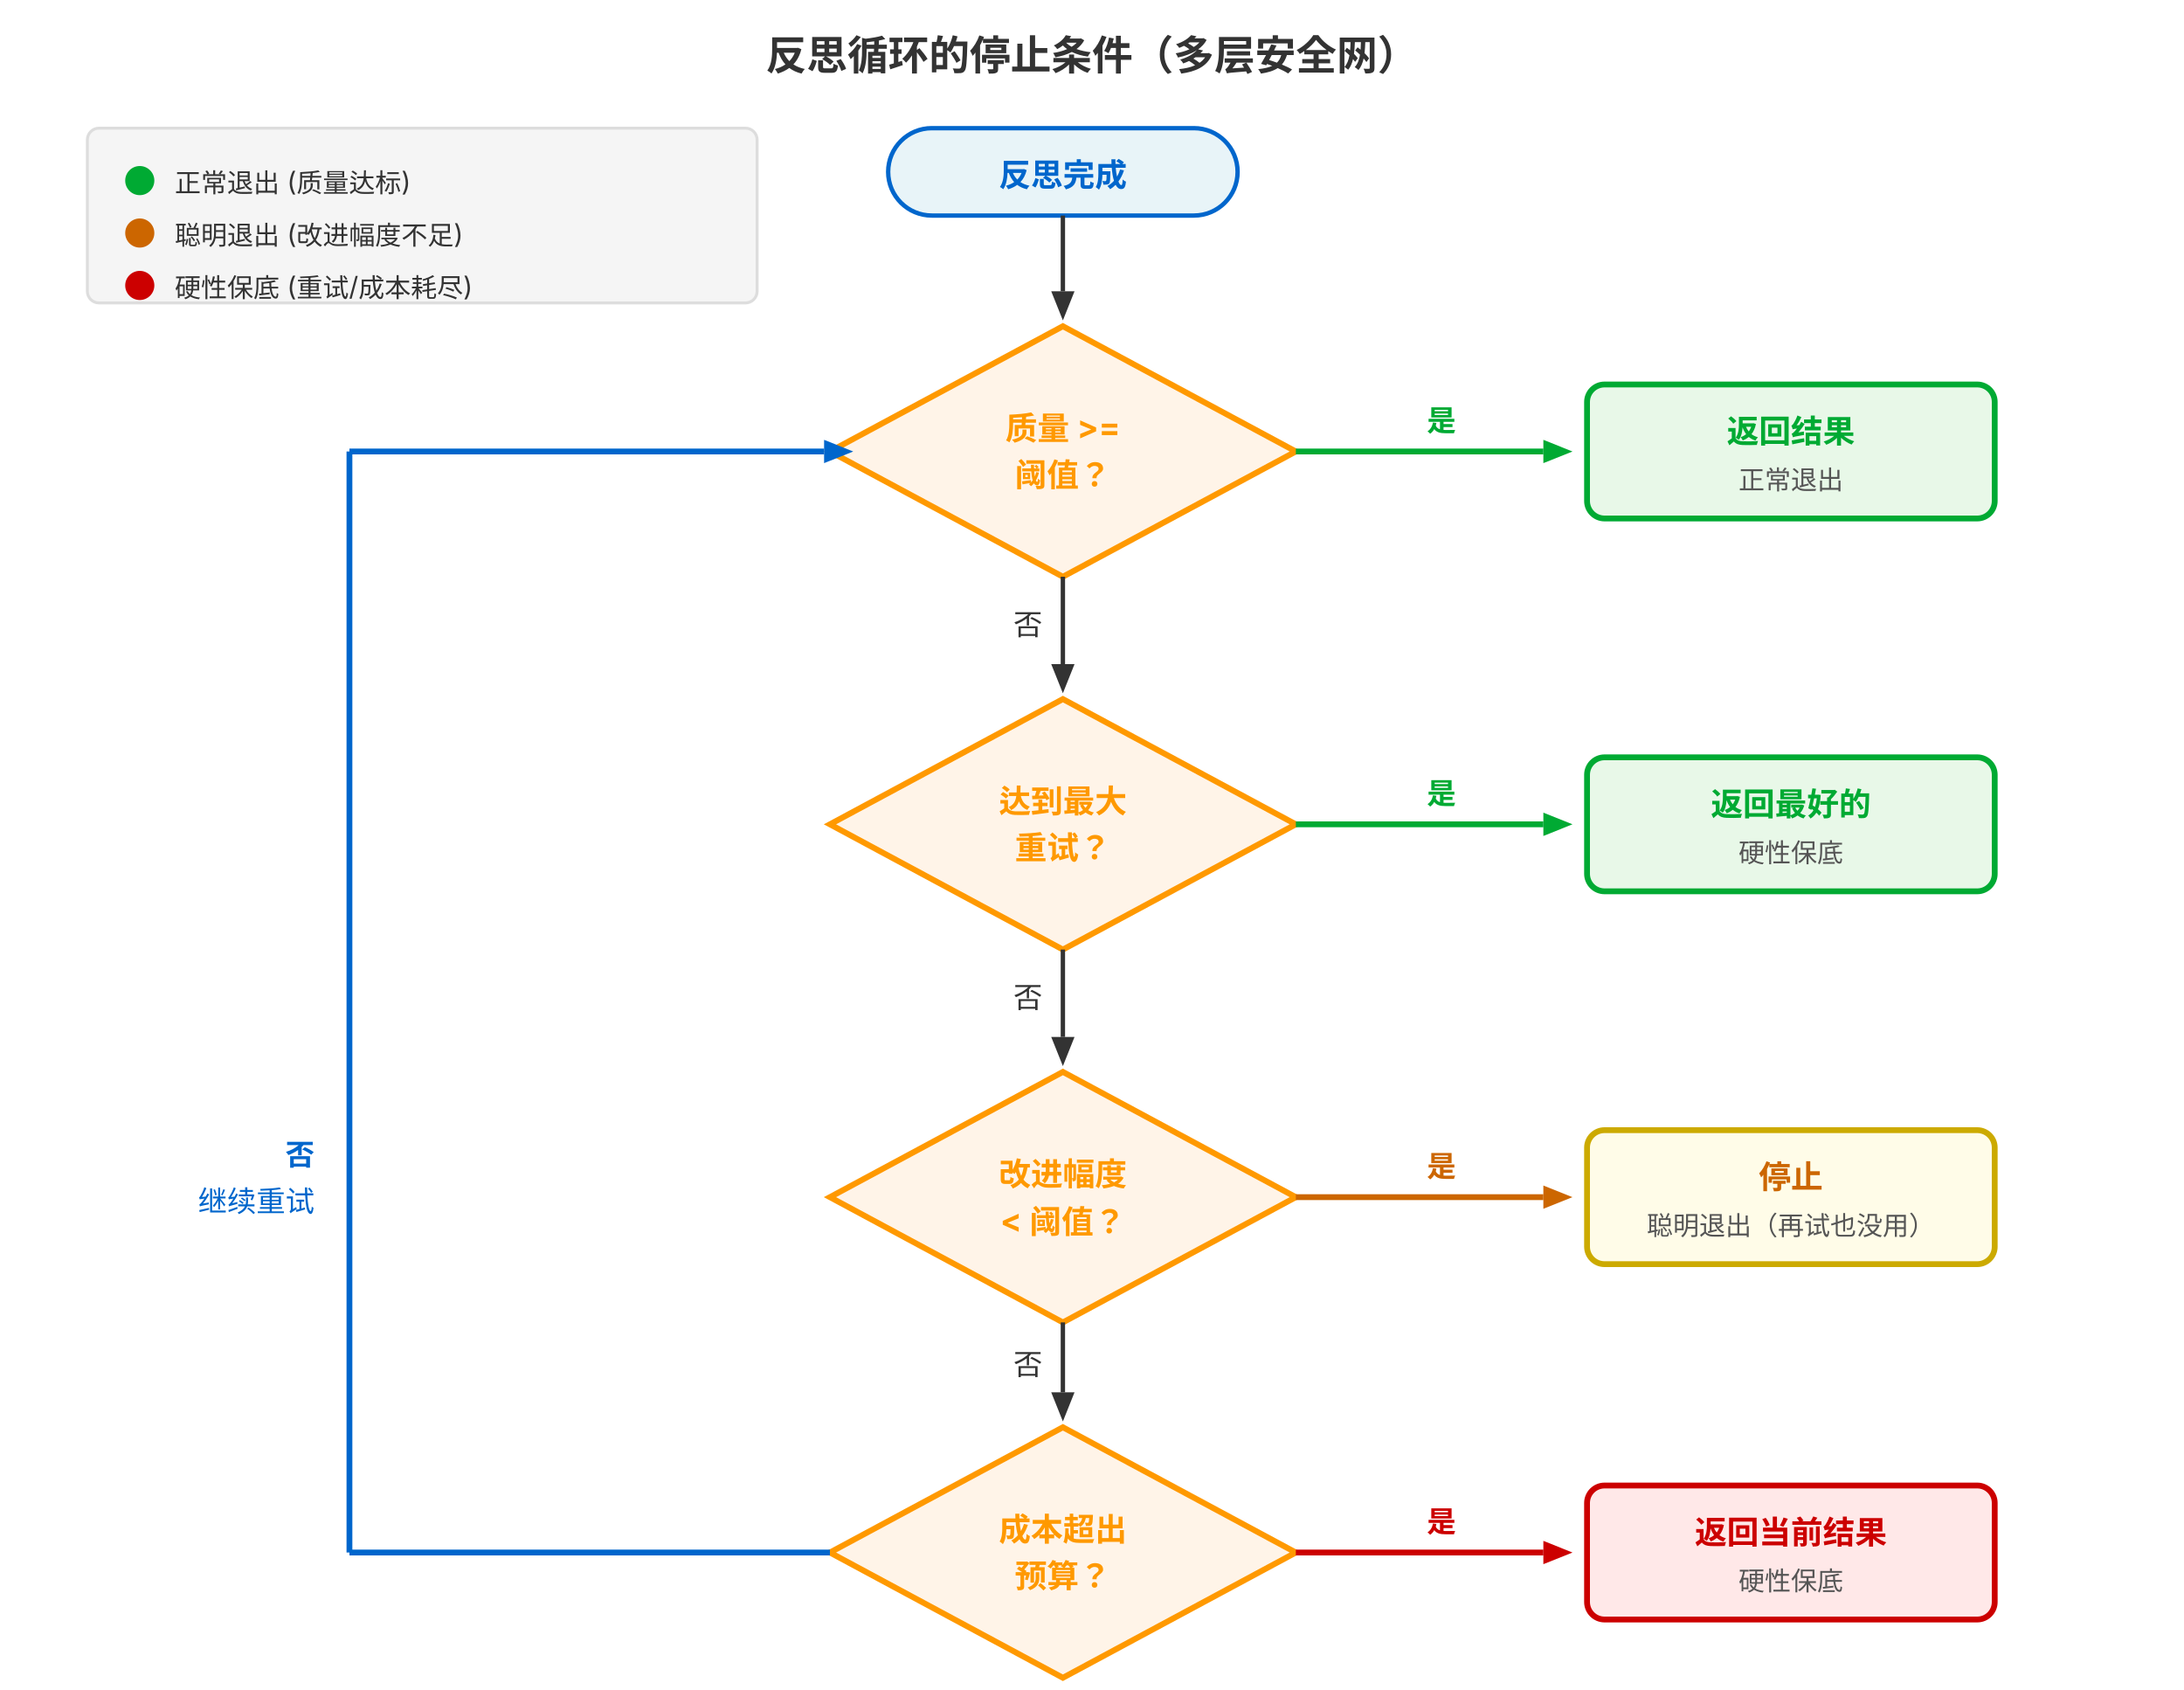
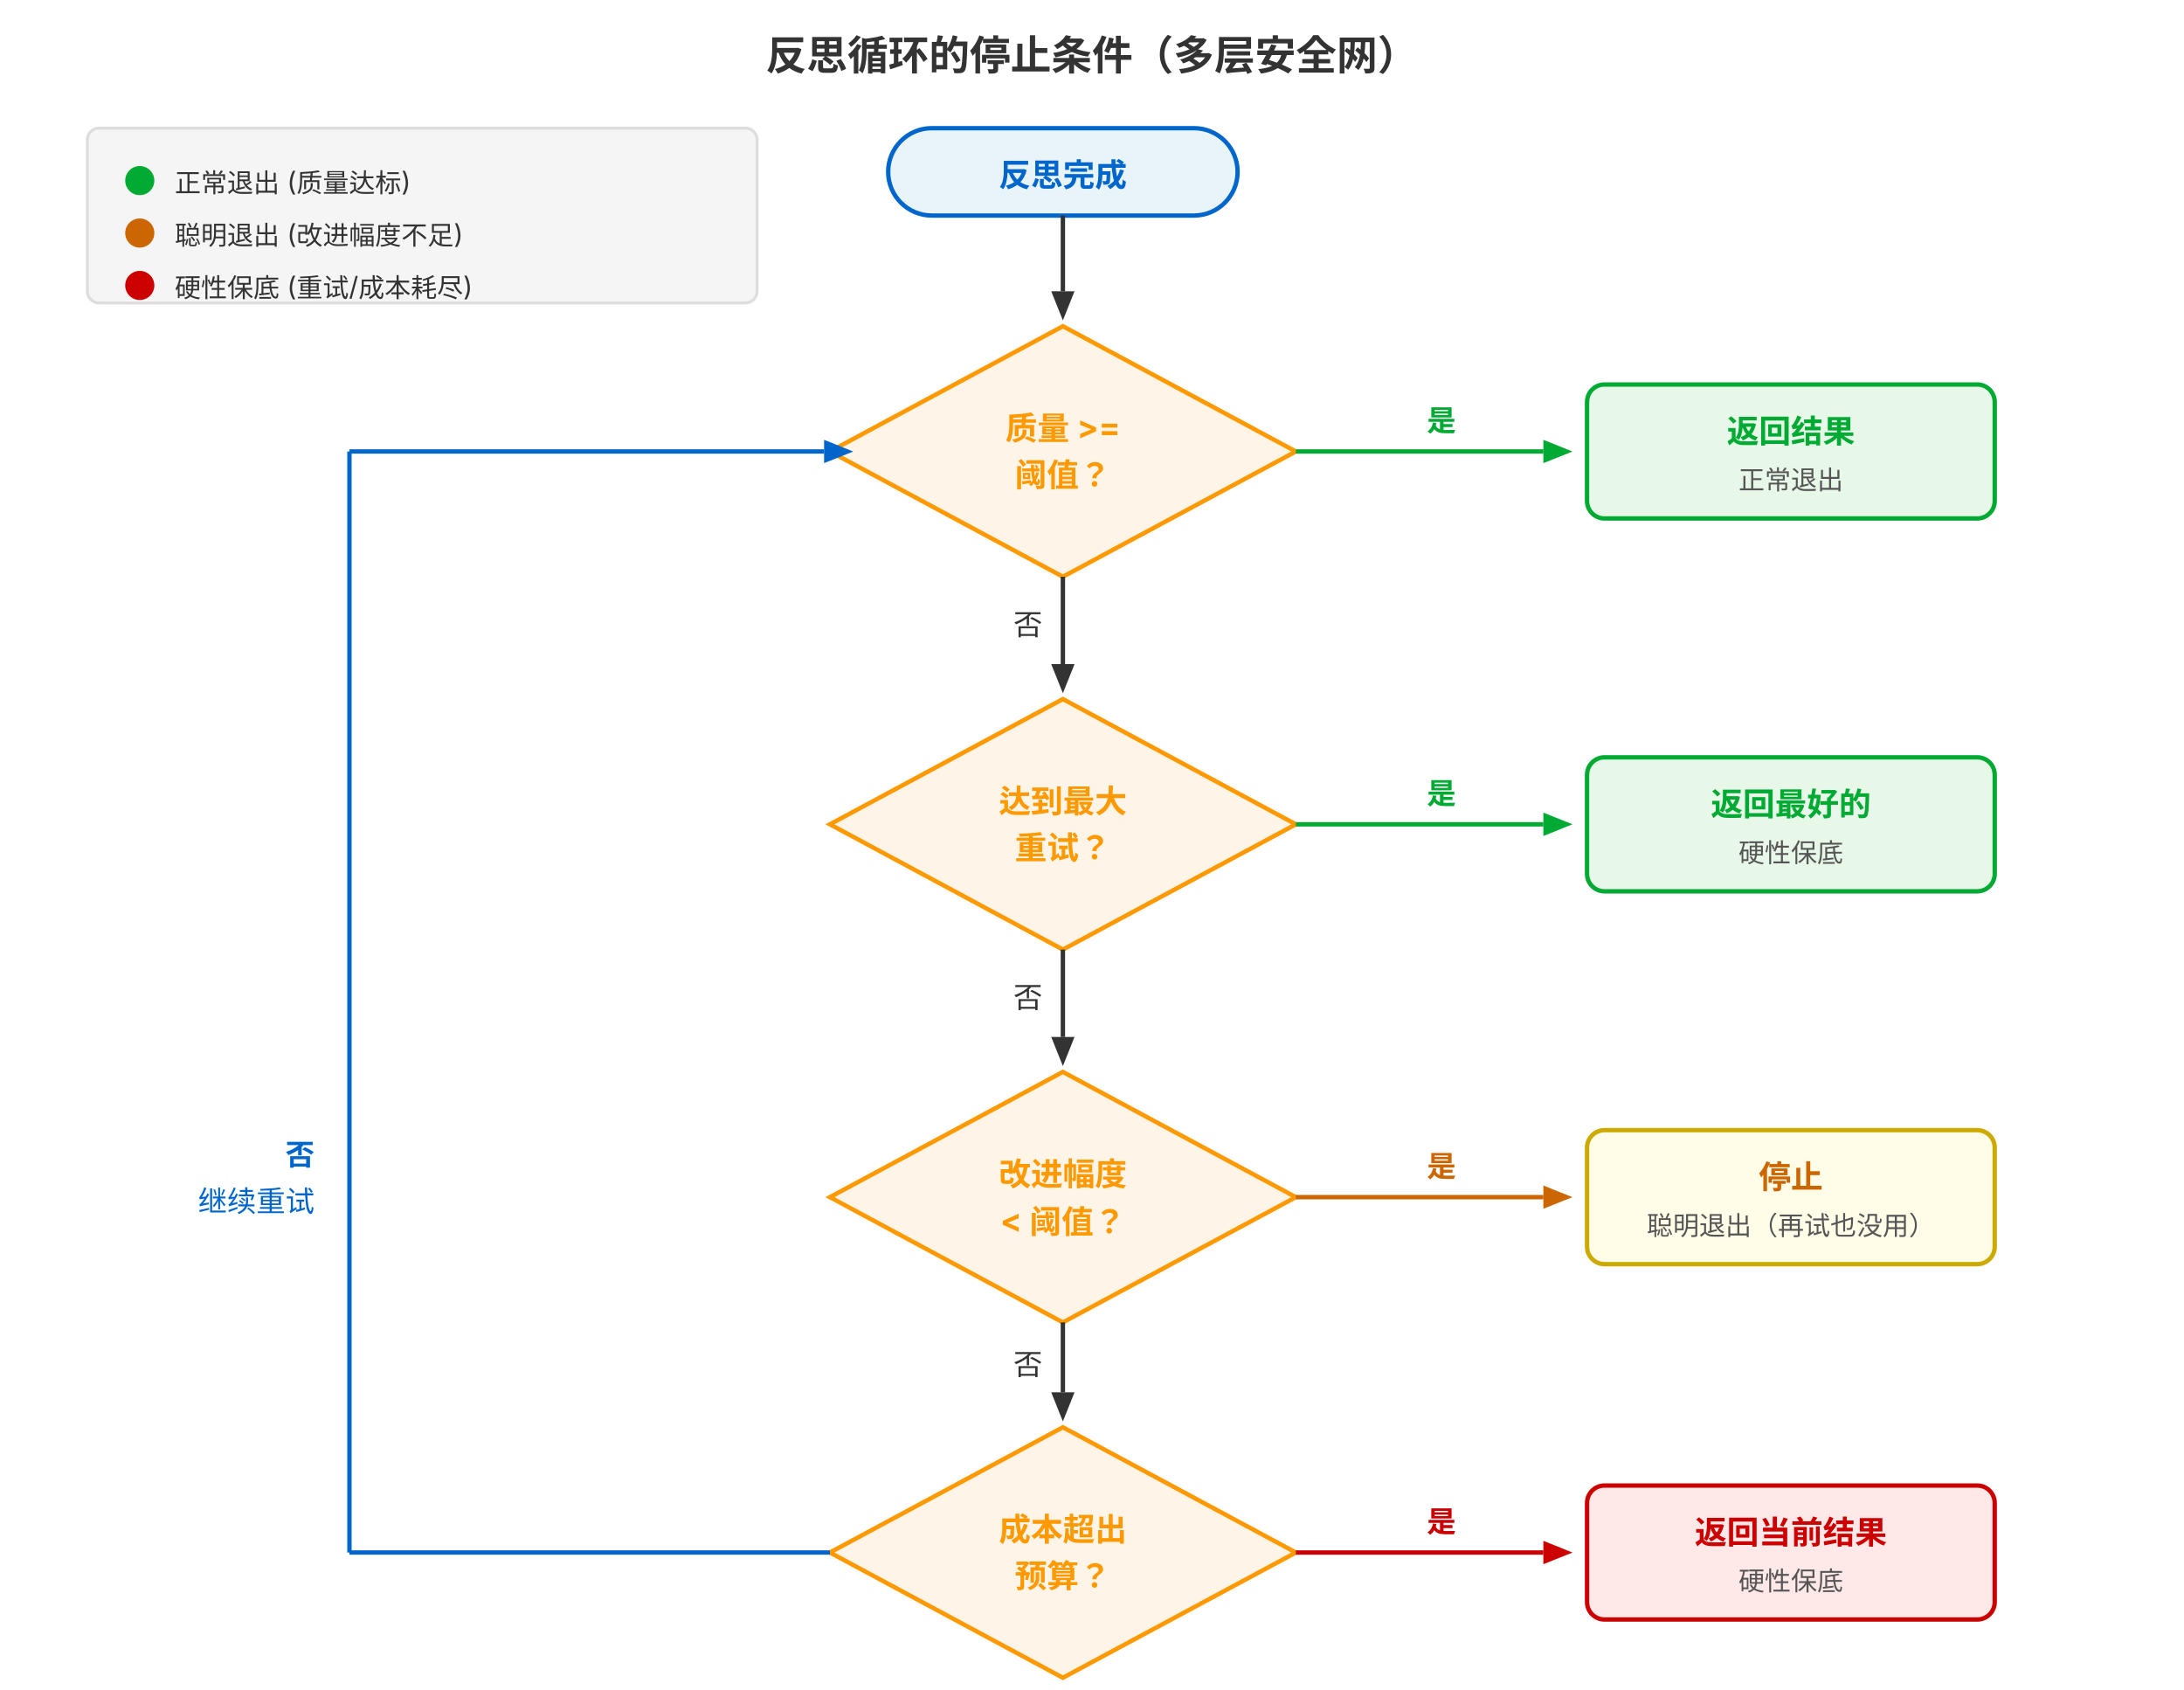
<svg xmlns="http://www.w3.org/2000/svg" viewBox="0 0 750 580" font-family="system-ui, -apple-system, 'PingFang SC', sans-serif">
  <text x="375" y="24" font-size="14" font-weight="bold" text-anchor="middle" fill="#333">反思循环的停止条件（多层安全网）</text>
  <rect x="305" y="44" width="120" height="30" rx="15" fill="#e8f4f8" stroke="#0066cc" stroke-width="1.5" />
  <text x="365" y="64" font-size="11" font-weight="bold" text-anchor="middle" fill="#0066cc">反思完成</text>
  <line x1="365" y1="74" x2="365" y2="100" stroke="#333" stroke-width="1.5" />
  <polygon points="361,100 365,110 369,100" fill="#333" />
-   <polygon points="365,112 445,155 365,198 285,155" fill="#fff4e8" stroke="#ff9900" stroke-width="2" />
+   <polygon points="365,112 445,155 365,198 285,155" fill="#fff4e8" stroke="#ff9900" stroke-width="1.5" />
  <text x="365" y="151" font-size="11" font-weight="bold" text-anchor="middle" fill="#ff9900">质量 &gt;=</text>
  <text x="365" y="167" font-size="11" font-weight="bold" text-anchor="middle" fill="#ff9900">阈值？</text>
-   <line x1="445" y1="155" x2="530" y2="155" stroke="#00aa33" stroke-width="2" />
+   <line x1="445" y1="155" x2="530" y2="155" stroke="#00aa33" stroke-width="1.5" />
  <polygon points="530,151 540,155 530,159" fill="#00aa33" />
  <text x="490" y="148" font-size="10" font-weight="bold" fill="#00aa33">是</text>
-   <rect x="545" y="132" width="140" height="46" rx="6" fill="#e8f8e8" stroke="#00aa33" stroke-width="2" />
+   <rect x="545" y="132" width="140" height="46" rx="6" fill="#e8f8e8" stroke="#00aa33" stroke-width="1.5" />
  <text x="615" y="152" font-size="11" font-weight="bold" text-anchor="middle" fill="#00aa33">返回结果</text>
  <text x="615" y="168" font-size="9" text-anchor="middle" fill="#555">正常退出</text>
  <line x1="365" y1="198" x2="365" y2="228" stroke="#333" stroke-width="1.5" />
  <polygon points="361,228 365,238 369,228" fill="#333" />
  <text x="348" y="218" font-size="10" fill="#333">否</text>
-   <polygon points="365,240 445,283 365,326 285,283" fill="#fff4e8" stroke="#ff9900" stroke-width="2" />
+   <polygon points="365,240 445,283 365,326 285,283" fill="#fff4e8" stroke="#ff9900" stroke-width="1.5" />
  <text x="365" y="279" font-size="11" font-weight="bold" text-anchor="middle" fill="#ff9900">达到最大</text>
  <text x="365" y="295" font-size="11" font-weight="bold" text-anchor="middle" fill="#ff9900">重试？</text>
-   <line x1="445" y1="283" x2="530" y2="283" stroke="#00aa33" stroke-width="2" />
+   <line x1="445" y1="283" x2="530" y2="283" stroke="#00aa33" stroke-width="1.5" />
  <polygon points="530,279 540,283 530,287" fill="#00aa33" />
  <text x="490" y="276" font-size="10" font-weight="bold" fill="#00aa33">是</text>
-   <rect x="545" y="260" width="140" height="46" rx="6" fill="#e8f8e8" stroke="#00aa33" stroke-width="2" />
+   <rect x="545" y="260" width="140" height="46" rx="6" fill="#e8f8e8" stroke="#00aa33" stroke-width="1.5" />
  <text x="615" y="280" font-size="11" font-weight="bold" text-anchor="middle" fill="#00aa33">返回最好的</text>
  <text x="615" y="296" font-size="9" text-anchor="middle" fill="#555">硬性保底</text>
  <line x1="365" y1="326" x2="365" y2="356" stroke="#333" stroke-width="1.5" />
  <polygon points="361,356 365,366 369,356" fill="#333" />
  <text x="348" y="346" font-size="10" fill="#333">否</text>
-   <polygon points="365,368 445,411 365,454 285,411" fill="#fff4e8" stroke="#ff9900" stroke-width="2" />
+   <polygon points="365,368 445,411 365,454 285,411" fill="#fff4e8" stroke="#ff9900" stroke-width="1.5" />
  <text x="365" y="407" font-size="11" font-weight="bold" text-anchor="middle" fill="#ff9900">改进幅度</text>
  <text x="365" y="423" font-size="11" font-weight="bold" text-anchor="middle" fill="#ff9900">&lt; 阈值？</text>
-   <line x1="445" y1="411" x2="530" y2="411" stroke="#cc6600" stroke-width="2" />
+   <line x1="445" y1="411" x2="530" y2="411" stroke="#cc6600" stroke-width="1.5" />
  <polygon points="530,407 540,411 530,415" fill="#cc6600" />
  <text x="490" y="404" font-size="10" font-weight="bold" fill="#cc6600">是</text>
-   <rect x="545" y="388" width="140" height="46" rx="6" fill="#fffce8" stroke="#ccaa00" stroke-width="2" />
+   <rect x="545" y="388" width="140" height="46" rx="6" fill="#fffce8" stroke="#ccaa00" stroke-width="1.5" />
  <text x="615" y="408" font-size="11" font-weight="bold" text-anchor="middle" fill="#cc6600">停止</text>
  <text x="615" y="424" font-size="9" text-anchor="middle" fill="#555">聪明退出（再试也没用）</text>
  <line x1="365" y1="454" x2="365" y2="478" stroke="#333" stroke-width="1.5" />
  <polygon points="361,478 365,488 369,478" fill="#333" />
  <text x="348" y="472" font-size="10" fill="#333">否</text>
-   <polygon points="365,490 445,533 365,576 285,533" fill="#fff4e8" stroke="#ff9900" stroke-width="2" />
+   <polygon points="365,490 445,533 365,576 285,533" fill="#fff4e8" stroke="#ff9900" stroke-width="1.5" />
  <text x="365" y="529" font-size="11" font-weight="bold" text-anchor="middle" fill="#ff9900">成本超出</text>
  <text x="365" y="545" font-size="11" font-weight="bold" text-anchor="middle" fill="#ff9900">预算？</text>
-   <line x1="445" y1="533" x2="530" y2="533" stroke="#cc0000" stroke-width="2" />
+   <line x1="445" y1="533" x2="530" y2="533" stroke="#cc0000" stroke-width="1.5" />
  <polygon points="530,529 540,533 530,537" fill="#cc0000" />
  <text x="490" y="526" font-size="10" font-weight="bold" fill="#cc0000">是</text>
-   <rect x="545" y="510" width="140" height="46" rx="6" fill="#ffe8e8" stroke="#cc0000" stroke-width="2" />
+   <rect x="545" y="510" width="140" height="46" rx="6" fill="#ffe8e8" stroke="#cc0000" stroke-width="1.5" />
  <text x="615" y="530" font-size="11" font-weight="bold" text-anchor="middle" fill="#cc0000">返回当前结果</text>
  <text x="615" y="546" font-size="9" text-anchor="middle" fill="#555">硬性保底</text>
-   <line x1="285" y1="533" x2="120" y2="533" stroke="#0066cc" stroke-width="2" />
-   <line x1="120" y1="533" x2="120" y2="155" stroke="#0066cc" stroke-width="2" />
-   <line x1="120" y1="155" x2="283" y2="155" stroke="#0066cc" stroke-width="2" />
+   <line x1="285" y1="533" x2="120" y2="533" stroke="#0066cc" stroke-width="1.5" />
+   <line x1="120" y1="533" x2="120" y2="155" stroke="#0066cc" stroke-width="1.5" />
+   <line x1="120" y1="155" x2="283" y2="155" stroke="#0066cc" stroke-width="1.5" />
  <polygon points="283,151 293,155 283,159" fill="#0066cc" />
  <text x="108" y="400" font-size="10" font-weight="bold" text-anchor="end" fill="#0066cc">否</text>
  <text x="108" y="416" font-size="10" text-anchor="end" fill="#0066cc">继续重试</text>
  <rect x="30" y="44" width="230" height="60" rx="4" fill="#f5f5f5" stroke="#ddd" stroke-width="1" />
  <circle cx="48" cy="62" r="5" fill="#00aa33" />
  <text x="60" y="66" font-size="9" fill="#333">正常退出 (质量达标)</text>
  <circle cx="48" cy="80" r="5" fill="#cc6600" />
  <text x="60" y="84" font-size="9" fill="#333">聪明退出 (改进幅度不足)</text>
  <circle cx="48" cy="98" r="5" fill="#cc0000" />
  <text x="60" y="102" font-size="9" fill="#333">硬性保底 (重试/成本耗尽)</text>
</svg>
